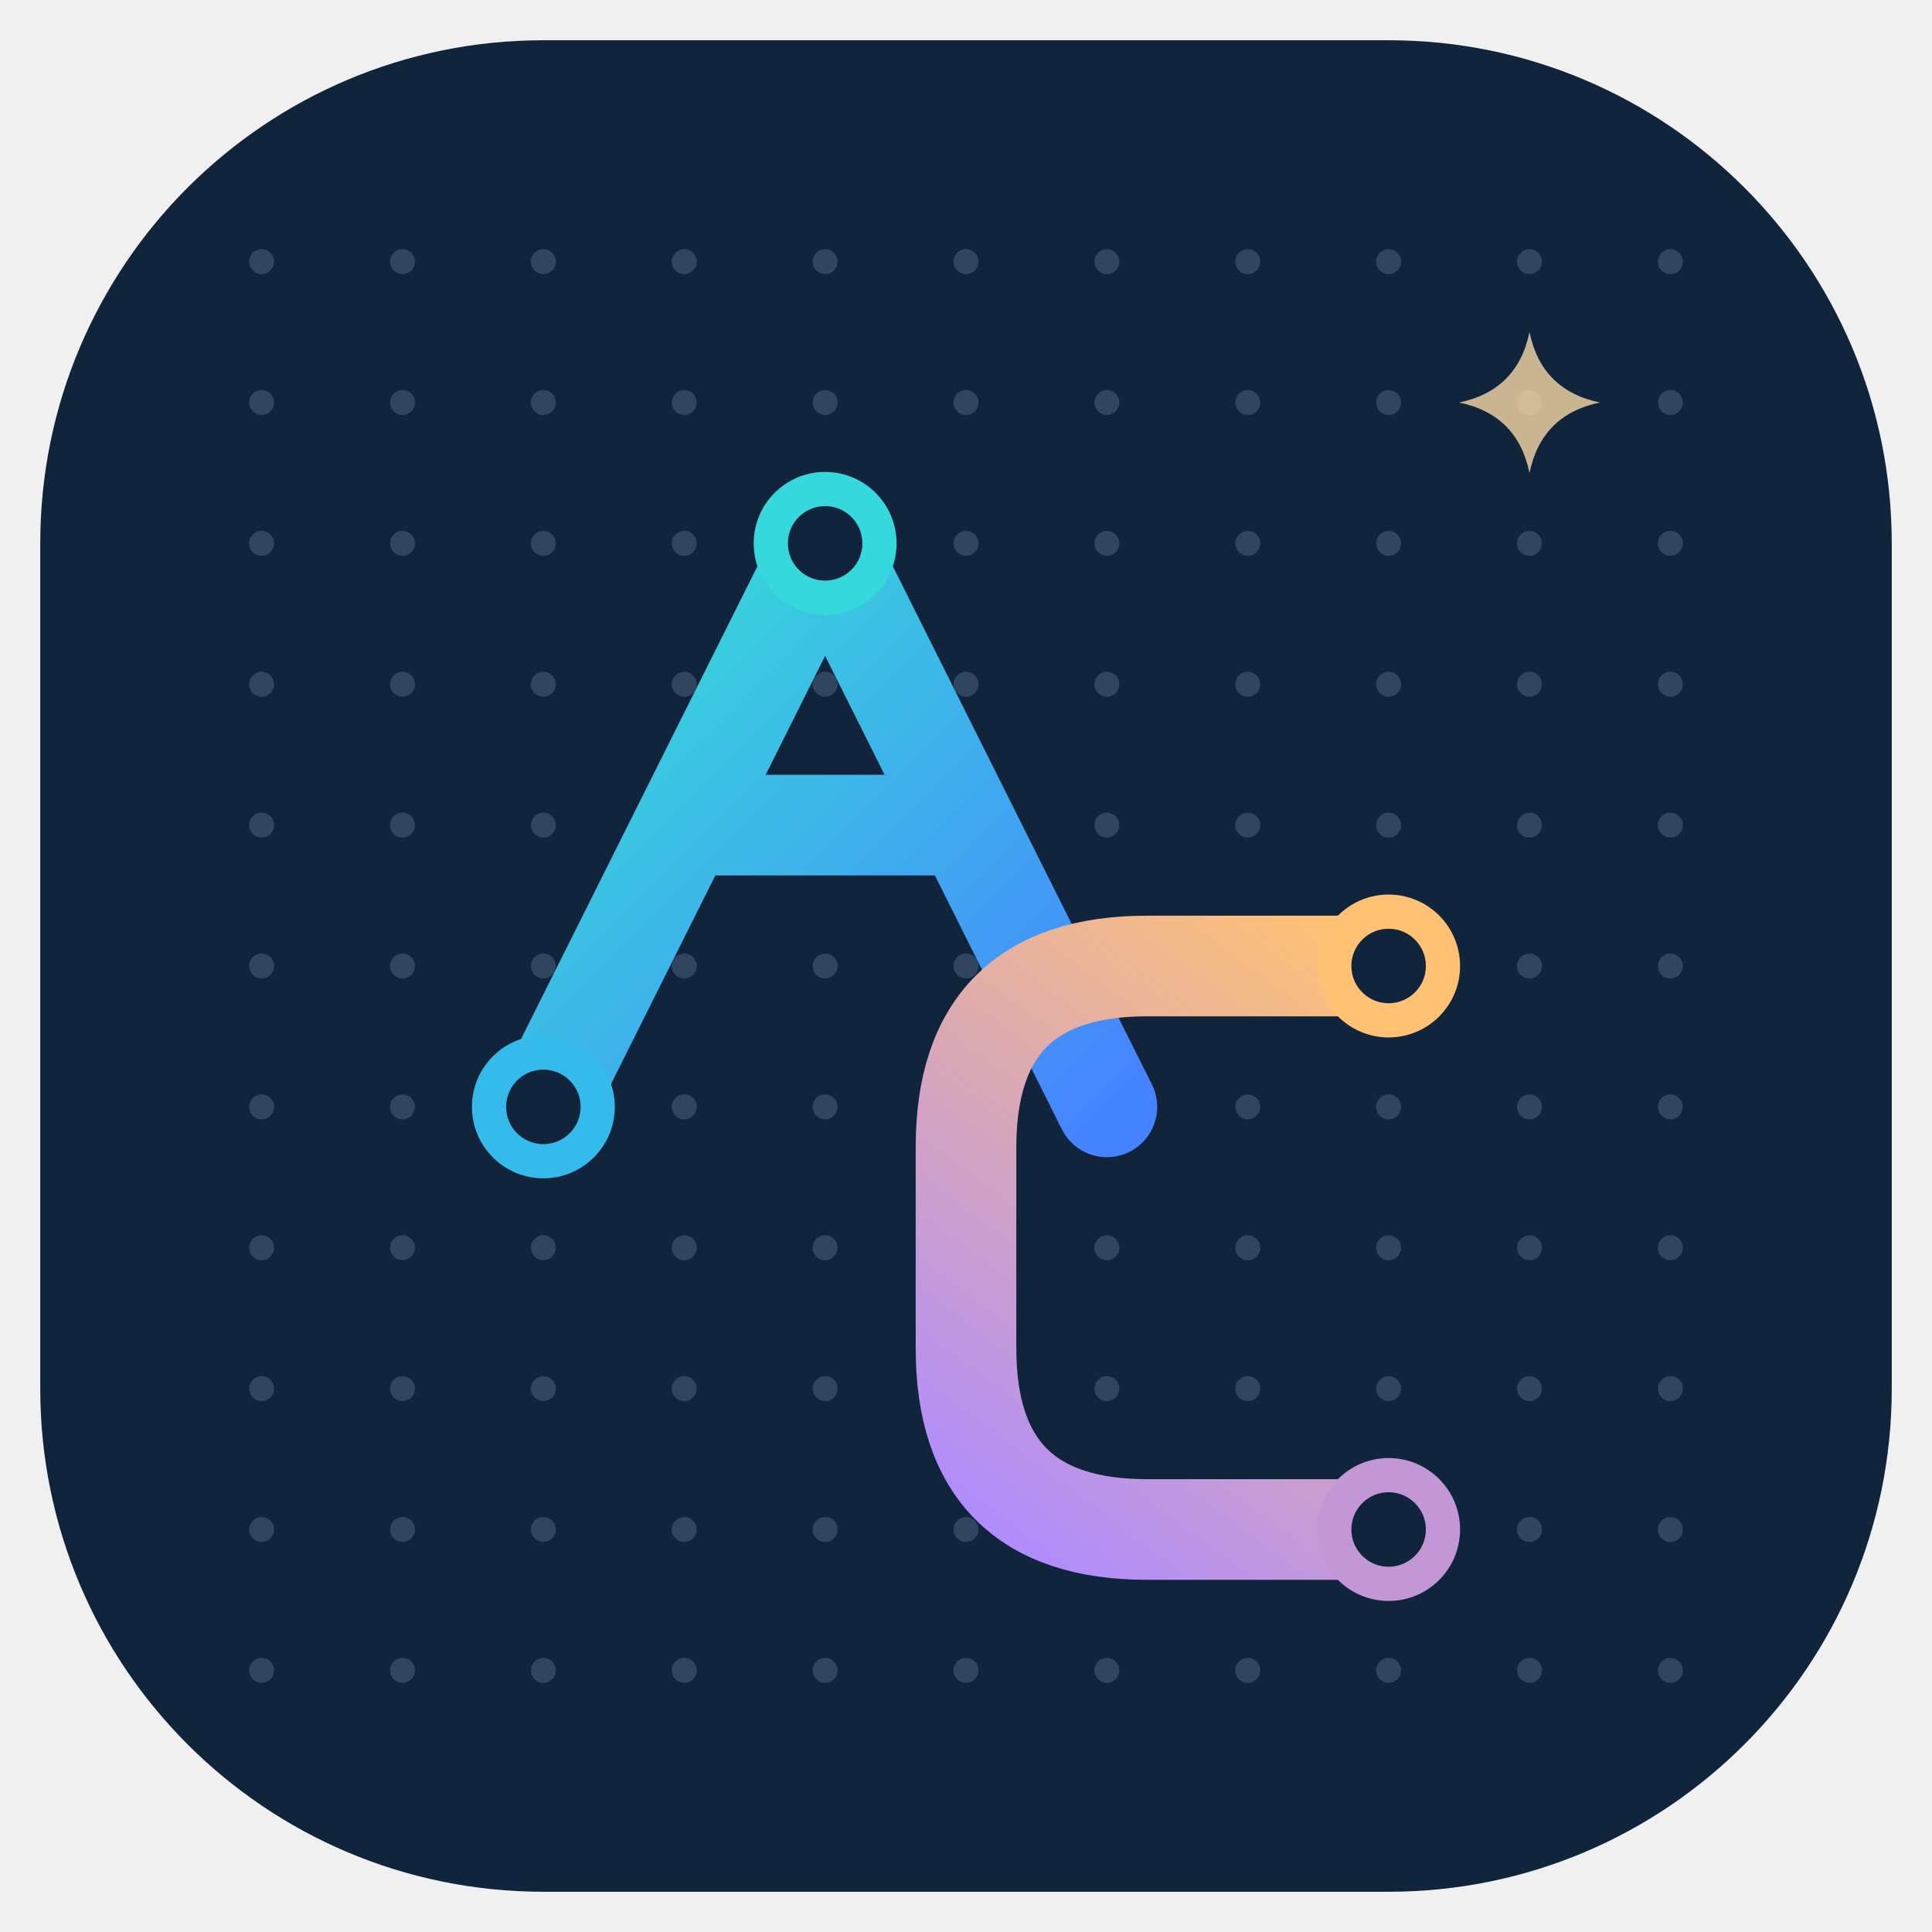
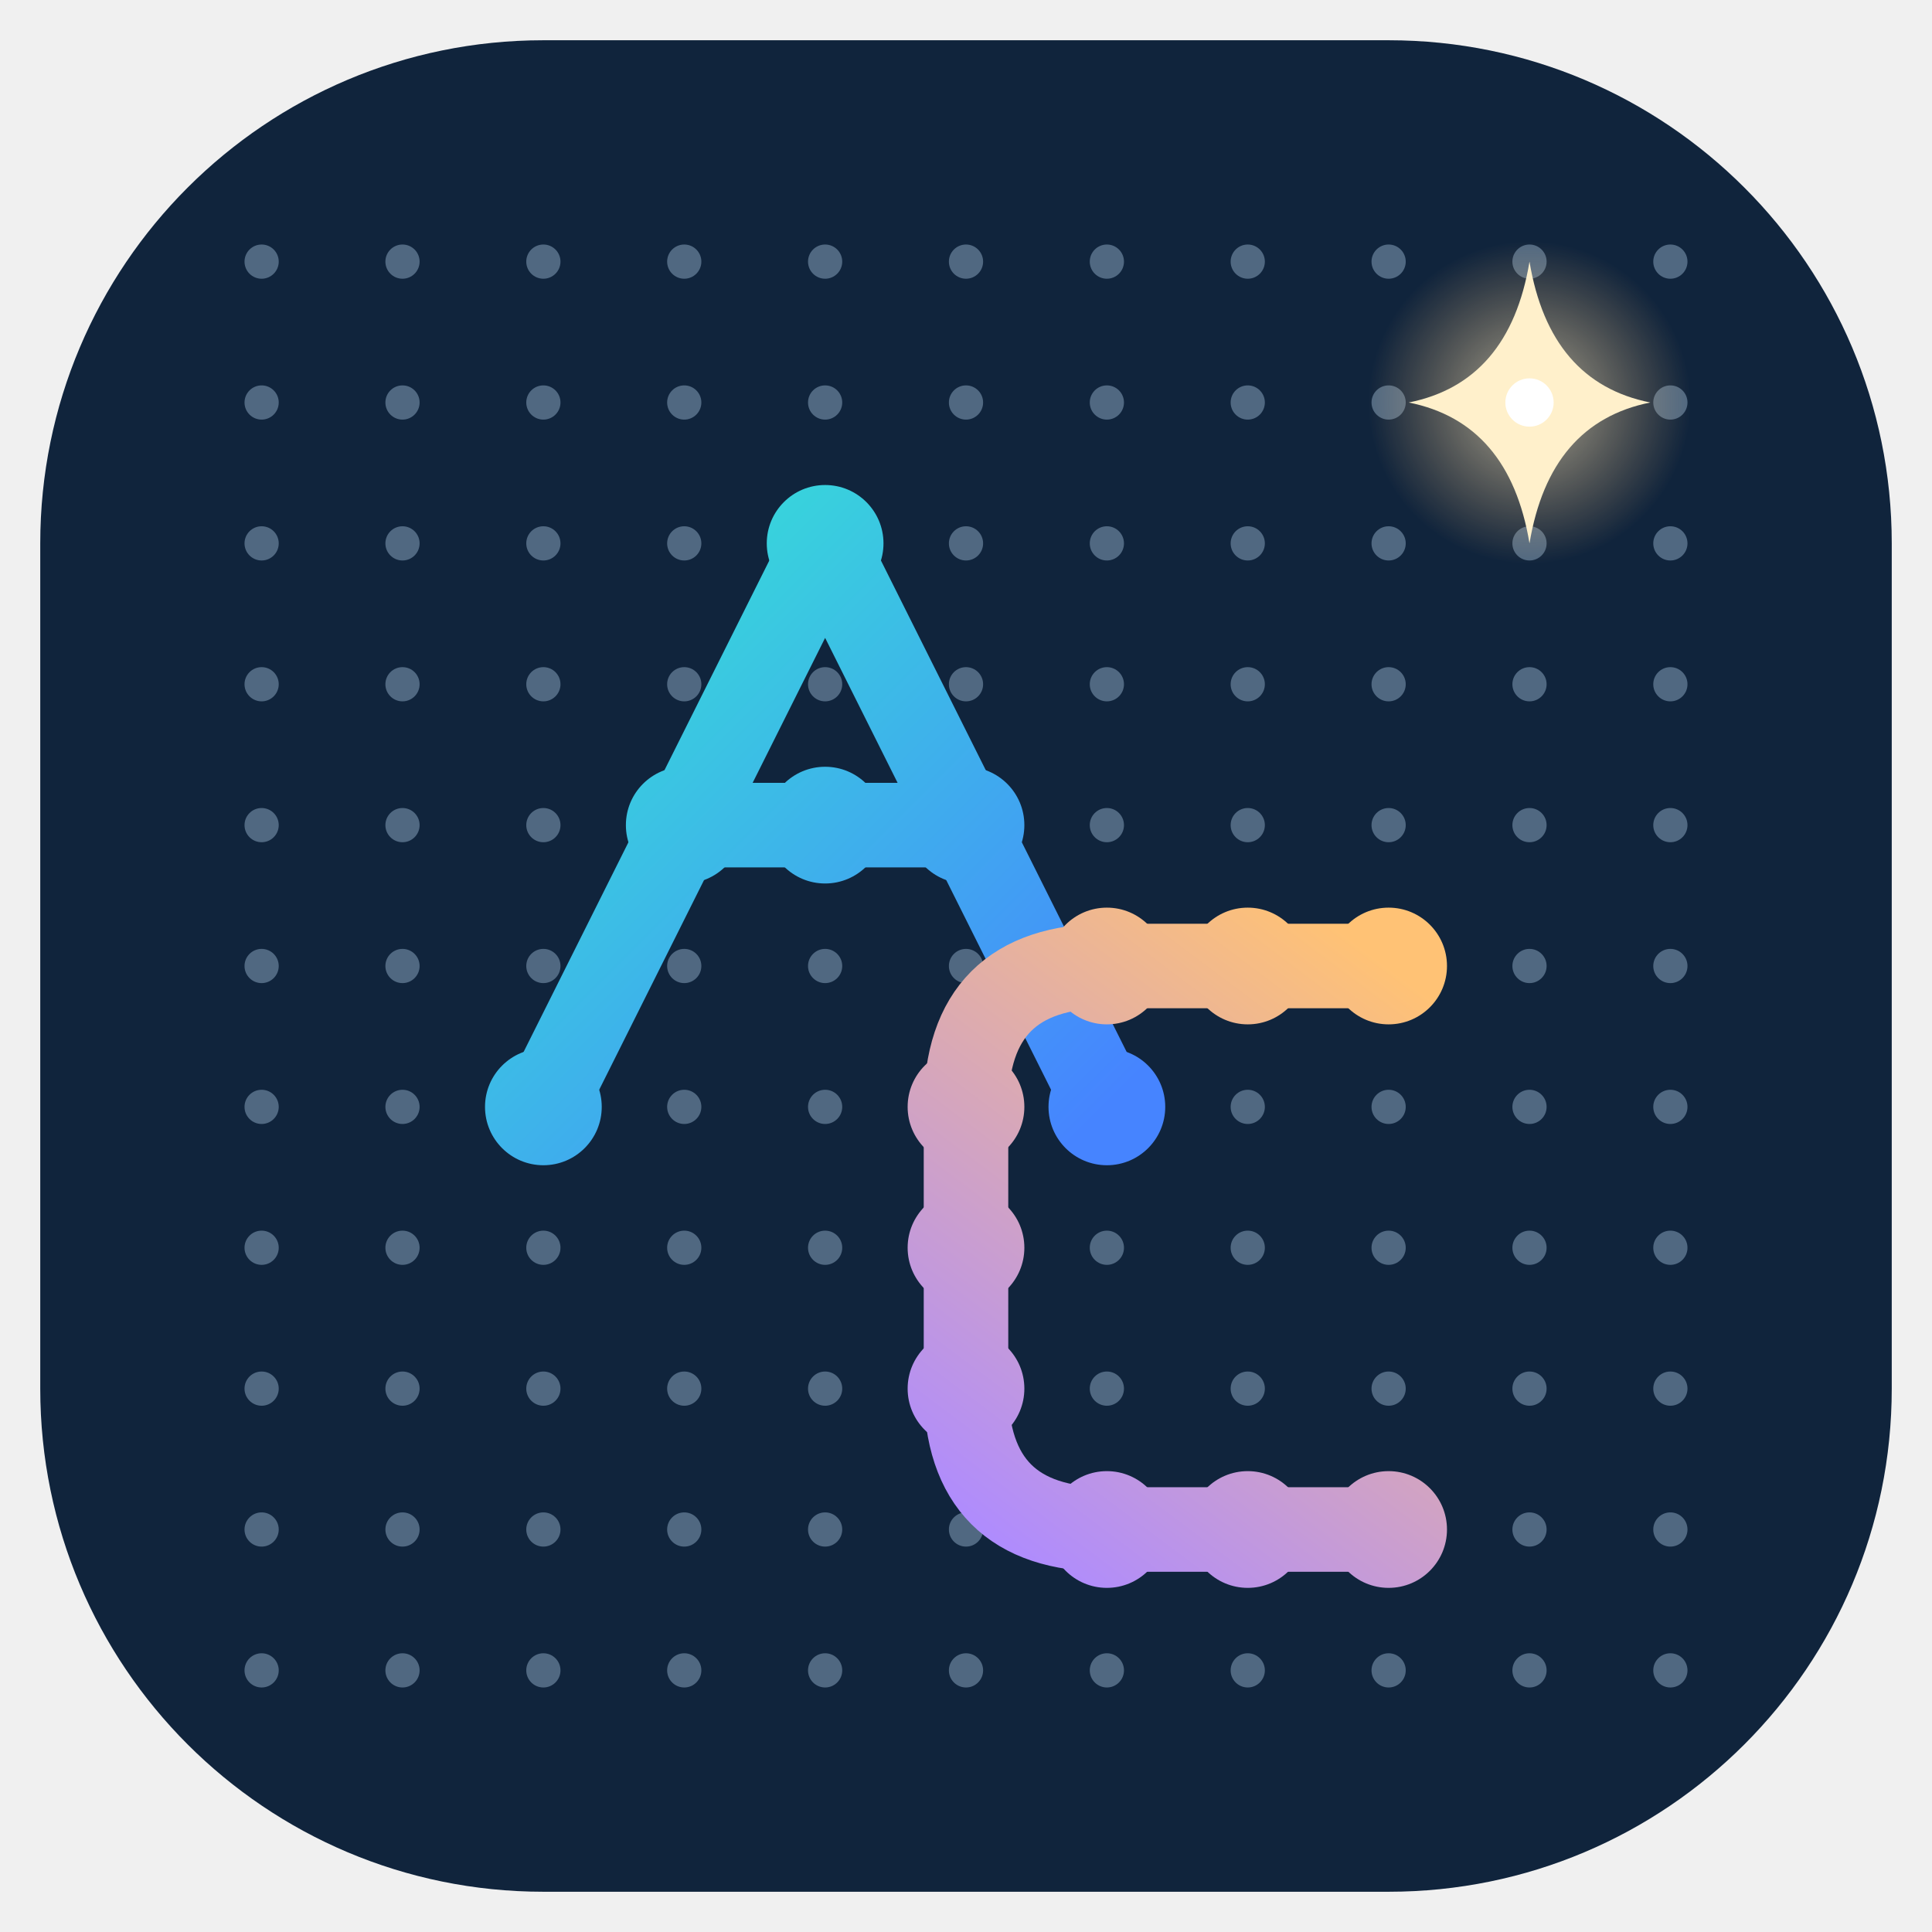
<svg xmlns="http://www.w3.org/2000/svg" viewBox="0 0 96 96" role="img" aria-labelledby="title desc">
  <defs>
-     <linearGradient id="a" x1="27" y1="27" x2="55" y2="55" gradientUnits="userSpaceOnUse">
+     <linearGradient id="access" x1="27" y1="27" x2="55" y2="55" gradientUnits="userSpaceOnUse">
      <stop stop-color="#35e3d5" />
      <stop offset="1" stop-color="#4684ff" />
    </linearGradient>
-     <linearGradient id="c" x1="48" y1="76" x2="69" y2="48" gradientUnits="userSpaceOnUse">
+     <linearGradient id="collaboration" x1="48" y1="76" x2="69" y2="48" gradientUnits="userSpaceOnUse">
      <stop stop-color="#ae8bff" />
      <stop offset="1" stop-color="#ffc275" />
    </linearGradient>
+     <radialGradient id="starlight">
+       <stop stop-color="#fff4cf" stop-opacity=".65" />
+       <stop offset="1" stop-color="#ffc275" stop-opacity="0" />
+     </radialGradient>
  </defs>
  <rect x="2" y="2" width="92" height="92" rx="25" fill="#10243c" />
-   <g fill="#9bb9d4" opacity=".23">
-     <circle cx="13" cy="13" r=".62" />
-     <circle cx="20" cy="13" r=".62" />
-     <circle cx="27" cy="13" r=".62" />
-     <circle cx="34" cy="13" r=".62" />
-     <circle cx="41" cy="13" r=".62" />
-     <circle cx="48" cy="13" r=".62" />
-     <circle cx="55" cy="13" r=".62" />
-     <circle cx="62" cy="13" r=".62" />
-     <circle cx="69" cy="13" r=".62" />
-     <circle cx="76" cy="13" r=".62" />
-     <circle cx="83" cy="13" r=".62" />
-     <circle cx="13" cy="20" r=".62" />
-     <circle cx="20" cy="20" r=".62" />
-     <circle cx="27" cy="20" r=".62" />
-     <circle cx="34" cy="20" r=".62" />
-     <circle cx="41" cy="20" r=".62" />
-     <circle cx="48" cy="20" r=".62" />
-     <circle cx="55" cy="20" r=".62" />
-     <circle cx="62" cy="20" r=".62" />
-     <circle cx="69" cy="20" r=".62" />
-     <circle cx="76" cy="20" r=".62" />
-     <circle cx="83" cy="20" r=".62" />
-     <circle cx="13" cy="27" r=".62" />
-     <circle cx="20" cy="27" r=".62" />
-     <circle cx="27" cy="27" r=".62" />
-     <circle cx="34" cy="27" r=".62" />
-     <circle cx="41" cy="27" r=".62" />
-     <circle cx="48" cy="27" r=".62" />
-     <circle cx="55" cy="27" r=".62" />
-     <circle cx="62" cy="27" r=".62" />
-     <circle cx="69" cy="27" r=".62" />
-     <circle cx="76" cy="27" r=".62" />
-     <circle cx="83" cy="27" r=".62" />
-     <circle cx="13" cy="34" r=".62" />
-     <circle cx="20" cy="34" r=".62" />
-     <circle cx="27" cy="34" r=".62" />
-     <circle cx="34" cy="34" r=".62" />
-     <circle cx="41" cy="34" r=".62" />
-     <circle cx="48" cy="34" r=".62" />
-     <circle cx="55" cy="34" r=".62" />
-     <circle cx="62" cy="34" r=".62" />
-     <circle cx="69" cy="34" r=".62" />
-     <circle cx="76" cy="34" r=".62" />
-     <circle cx="83" cy="34" r=".62" />
-     <circle cx="13" cy="41" r=".62" />
-     <circle cx="20" cy="41" r=".62" />
-     <circle cx="27" cy="41" r=".62" />
-     <circle cx="34" cy="41" r=".62" />
-     <circle cx="41" cy="41" r=".62" />
-     <circle cx="48" cy="41" r=".62" />
-     <circle cx="55" cy="41" r=".62" />
-     <circle cx="62" cy="41" r=".62" />
-     <circle cx="69" cy="41" r=".62" />
-     <circle cx="76" cy="41" r=".62" />
-     <circle cx="83" cy="41" r=".62" />
-     <circle cx="13" cy="48" r=".62" />
-     <circle cx="20" cy="48" r=".62" />
-     <circle cx="27" cy="48" r=".62" />
-     <circle cx="34" cy="48" r=".62" />
-     <circle cx="41" cy="48" r=".62" />
-     <circle cx="48" cy="48" r=".62" />
-     <circle cx="55" cy="48" r=".62" />
-     <circle cx="62" cy="48" r=".62" />
-     <circle cx="69" cy="48" r=".62" />
-     <circle cx="76" cy="48" r=".62" />
-     <circle cx="83" cy="48" r=".62" />
-     <circle cx="13" cy="55" r=".62" />
-     <circle cx="20" cy="55" r=".62" />
-     <circle cx="27" cy="55" r=".62" />
-     <circle cx="34" cy="55" r=".62" />
-     <circle cx="41" cy="55" r=".62" />
-     <circle cx="48" cy="55" r=".62" />
-     <circle cx="55" cy="55" r=".62" />
-     <circle cx="62" cy="55" r=".62" />
-     <circle cx="69" cy="55" r=".62" />
-     <circle cx="76" cy="55" r=".62" />
-     <circle cx="83" cy="55" r=".62" />
-     <circle cx="13" cy="62" r=".62" />
-     <circle cx="20" cy="62" r=".62" />
-     <circle cx="27" cy="62" r=".62" />
-     <circle cx="34" cy="62" r=".62" />
-     <circle cx="41" cy="62" r=".62" />
-     <circle cx="48" cy="62" r=".62" />
-     <circle cx="55" cy="62" r=".62" />
-     <circle cx="62" cy="62" r=".62" />
-     <circle cx="69" cy="62" r=".62" />
-     <circle cx="76" cy="62" r=".62" />
-     <circle cx="83" cy="62" r=".62" />
-     <circle cx="13" cy="69" r=".62" />
-     <circle cx="20" cy="69" r=".62" />
-     <circle cx="27" cy="69" r=".62" />
-     <circle cx="34" cy="69" r=".62" />
-     <circle cx="41" cy="69" r=".62" />
-     <circle cx="48" cy="69" r=".62" />
-     <circle cx="55" cy="69" r=".62" />
-     <circle cx="62" cy="69" r=".62" />
-     <circle cx="69" cy="69" r=".62" />
-     <circle cx="76" cy="69" r=".62" />
-     <circle cx="83" cy="69" r=".62" />
-     <circle cx="13" cy="76" r=".62" />
-     <circle cx="20" cy="76" r=".62" />
-     <circle cx="27" cy="76" r=".62" />
-     <circle cx="34" cy="76" r=".62" />
-     <circle cx="41" cy="76" r=".62" />
-     <circle cx="48" cy="76" r=".62" />
-     <circle cx="55" cy="76" r=".62" />
-     <circle cx="62" cy="76" r=".62" />
-     <circle cx="69" cy="76" r=".62" />
-     <circle cx="76" cy="76" r=".62" />
-     <circle cx="83" cy="76" r=".62" />
-     <circle cx="13" cy="83" r=".62" />
-     <circle cx="20" cy="83" r=".62" />
-     <circle cx="27" cy="83" r=".62" />
-     <circle cx="34" cy="83" r=".62" />
-     <circle cx="41" cy="83" r=".62" />
-     <circle cx="48" cy="83" r=".62" />
-     <circle cx="55" cy="83" r=".62" />
-     <circle cx="62" cy="83" r=".62" />
-     <circle cx="69" cy="83" r=".62" />
-     <circle cx="76" cy="83" r=".62" />
-     <circle cx="83" cy="83" r=".62" />
+   <g fill="#9bb9d4" opacity=".46">
+     <circle cx="13" cy="13" r=".85" />
+     <circle cx="20" cy="13" r=".85" />
+     <circle cx="27" cy="13" r=".85" />
+     <circle cx="34" cy="13" r=".85" />
+     <circle cx="41" cy="13" r=".85" />
+     <circle cx="48" cy="13" r=".85" />
+     <circle cx="55" cy="13" r=".85" />
+     <circle cx="62" cy="13" r=".85" />
+     <circle cx="69" cy="13" r=".85" />
+     <circle cx="76" cy="13" r=".85" />
+     <circle cx="83" cy="13" r=".85" />
+     <circle cx="13" cy="20" r=".85" />
+     <circle cx="20" cy="20" r=".85" />
+     <circle cx="27" cy="20" r=".85" />
+     <circle cx="34" cy="20" r=".85" />
+     <circle cx="41" cy="20" r=".85" />
+     <circle cx="48" cy="20" r=".85" />
+     <circle cx="55" cy="20" r=".85" />
+     <circle cx="62" cy="20" r=".85" />
+     <circle cx="69" cy="20" r=".85" />
+     <circle cx="76" cy="20" r=".85" />
+     <circle cx="83" cy="20" r=".85" />
+     <circle cx="13" cy="27" r=".85" />
+     <circle cx="20" cy="27" r=".85" />
+     <circle cx="27" cy="27" r=".85" />
+     <circle cx="34" cy="27" r=".85" />
+     <circle cx="41" cy="27" r=".85" />
+     <circle cx="48" cy="27" r=".85" />
+     <circle cx="55" cy="27" r=".85" />
+     <circle cx="62" cy="27" r=".85" />
+     <circle cx="69" cy="27" r=".85" />
+     <circle cx="76" cy="27" r=".85" />
+     <circle cx="83" cy="27" r=".85" />
+     <circle cx="13" cy="34" r=".85" />
+     <circle cx="20" cy="34" r=".85" />
+     <circle cx="27" cy="34" r=".85" />
+     <circle cx="34" cy="34" r=".85" />
+     <circle cx="41" cy="34" r=".85" />
+     <circle cx="48" cy="34" r=".85" />
+     <circle cx="55" cy="34" r=".85" />
+     <circle cx="62" cy="34" r=".85" />
+     <circle cx="69" cy="34" r=".85" />
+     <circle cx="76" cy="34" r=".85" />
+     <circle cx="83" cy="34" r=".85" />
+     <circle cx="13" cy="41" r=".85" />
+     <circle cx="20" cy="41" r=".85" />
+     <circle cx="27" cy="41" r=".85" />
+     <circle cx="34" cy="41" r=".85" />
+     <circle cx="41" cy="41" r=".85" />
+     <circle cx="48" cy="41" r=".85" />
+     <circle cx="55" cy="41" r=".85" />
+     <circle cx="62" cy="41" r=".85" />
+     <circle cx="69" cy="41" r=".85" />
+     <circle cx="76" cy="41" r=".85" />
+     <circle cx="83" cy="41" r=".85" />
+     <circle cx="13" cy="48" r=".85" />
+     <circle cx="20" cy="48" r=".85" />
+     <circle cx="27" cy="48" r=".85" />
+     <circle cx="34" cy="48" r=".85" />
+     <circle cx="41" cy="48" r=".85" />
+     <circle cx="48" cy="48" r=".85" />
+     <circle cx="55" cy="48" r=".85" />
+     <circle cx="62" cy="48" r=".85" />
+     <circle cx="69" cy="48" r=".85" />
+     <circle cx="76" cy="48" r=".85" />
+     <circle cx="83" cy="48" r=".85" />
+     <circle cx="13" cy="55" r=".85" />
+     <circle cx="20" cy="55" r=".85" />
+     <circle cx="27" cy="55" r=".85" />
+     <circle cx="34" cy="55" r=".85" />
+     <circle cx="41" cy="55" r=".85" />
+     <circle cx="48" cy="55" r=".85" />
+     <circle cx="55" cy="55" r=".85" />
+     <circle cx="62" cy="55" r=".85" />
+     <circle cx="69" cy="55" r=".85" />
+     <circle cx="76" cy="55" r=".85" />
+     <circle cx="83" cy="55" r=".85" />
+     <circle cx="13" cy="62" r=".85" />
+     <circle cx="20" cy="62" r=".85" />
+     <circle cx="27" cy="62" r=".85" />
+     <circle cx="34" cy="62" r=".85" />
+     <circle cx="41" cy="62" r=".85" />
+     <circle cx="48" cy="62" r=".85" />
+     <circle cx="55" cy="62" r=".85" />
+     <circle cx="62" cy="62" r=".85" />
+     <circle cx="69" cy="62" r=".85" />
+     <circle cx="76" cy="62" r=".85" />
+     <circle cx="83" cy="62" r=".85" />
+     <circle cx="13" cy="69" r=".85" />
+     <circle cx="20" cy="69" r=".85" />
+     <circle cx="27" cy="69" r=".85" />
+     <circle cx="34" cy="69" r=".85" />
+     <circle cx="41" cy="69" r=".85" />
+     <circle cx="48" cy="69" r=".85" />
+     <circle cx="55" cy="69" r=".85" />
+     <circle cx="62" cy="69" r=".85" />
+     <circle cx="69" cy="69" r=".85" />
+     <circle cx="76" cy="69" r=".85" />
+     <circle cx="83" cy="69" r=".85" />
+     <circle cx="13" cy="76" r=".85" />
+     <circle cx="20" cy="76" r=".85" />
+     <circle cx="27" cy="76" r=".85" />
+     <circle cx="34" cy="76" r=".85" />
+     <circle cx="41" cy="76" r=".85" />
+     <circle cx="48" cy="76" r=".85" />
+     <circle cx="55" cy="76" r=".85" />
+     <circle cx="62" cy="76" r=".85" />
+     <circle cx="69" cy="76" r=".85" />
+     <circle cx="76" cy="76" r=".85" />
+     <circle cx="83" cy="76" r=".85" />
+     <circle cx="13" cy="83" r=".85" />
+     <circle cx="20" cy="83" r=".85" />
+     <circle cx="27" cy="83" r=".85" />
+     <circle cx="34" cy="83" r=".85" />
+     <circle cx="41" cy="83" r=".85" />
+     <circle cx="48" cy="83" r=".85" />
+     <circle cx="55" cy="83" r=".85" />
+     <circle cx="62" cy="83" r=".85" />
+     <circle cx="69" cy="83" r=".85" />
+     <circle cx="76" cy="83" r=".85" />
+     <circle cx="83" cy="83" r=".85" />
  </g>
-   <g fill="none" stroke-width="5" stroke-linecap="round" stroke-linejoin="round">
-     <path d="M27 55 41 27 55 55M34 41H48" stroke="url(#a)" />
-     <path d="M69 48H57C51 48 48 51 48 57V67C48 73 51 76 57 76H69" stroke="url(#c)" />
+   <g fill="none" stroke-width="4.2" stroke-linecap="round" stroke-linejoin="round">
+     <path d="M27 55 34 41 41 27 48 41 55 55M34 41H48" stroke="url(#access)" />
+     <path d="M69 48H55Q48 48 48 55V69Q48 76 55 76H69" stroke="url(#collaboration)" />
  </g>
-   <g fill="#10243c" stroke-width="1.7">
-     <circle cx="41" cy="27" r="2.7" stroke="#35d8dc" />
-     <circle cx="27" cy="55" r="2.7" stroke="#34bbeb" />
-     <circle cx="69" cy="48" r="2.7" stroke="#ffc275" />
-     <circle cx="69" cy="76" r="2.7" stroke="#c397d5" />
+   <g fill="url(#access)">
+     <circle cx="27" cy="55" r="2.9" />
+     <circle cx="34" cy="41" r="2.9" />
+     <circle cx="41" cy="27" r="2.9" />
+     <circle cx="48" cy="41" r="2.9" />
+     <circle cx="55" cy="55" r="2.9" />
+     <circle cx="41" cy="41" r="2.9" />
  </g>
-   <path d="M76 16.5Q76.6 19.4 79.5 20Q76.6 20.6 76 23.5Q75.4 20.6 72.5 20Q75.4 19.4 76 16.5Z" fill="#f9d9a7" opacity=".8" />
+   <g fill="url(#collaboration)">
+     <circle cx="69" cy="48" r="2.9" />
+     <circle cx="62" cy="48" r="2.9" />
+     <circle cx="55" cy="48" r="2.9" />
+     <circle cx="48" cy="55" r="2.9" />
+     <circle cx="48" cy="62" r="2.9" />
+     <circle cx="48" cy="69" r="2.9" />
+     <circle cx="55" cy="76" r="2.9" />
+     <circle cx="62" cy="76" r="2.9" />
+     <circle cx="69" cy="76" r="2.9" />
+   </g>
+   <g aria-label="A bright star on the upper-right grid point">
+     <circle cx="76" cy="20" r="8" fill="url(#starlight)" />
+     <path d="M76 13Q77 19 82 20Q77 21 76 27Q75 21 70 20Q75 19 76 13Z" fill="#fff0cb" />
+     <circle cx="76" cy="20" r="1.2" fill="#fff" />
+   </g>
</svg>
